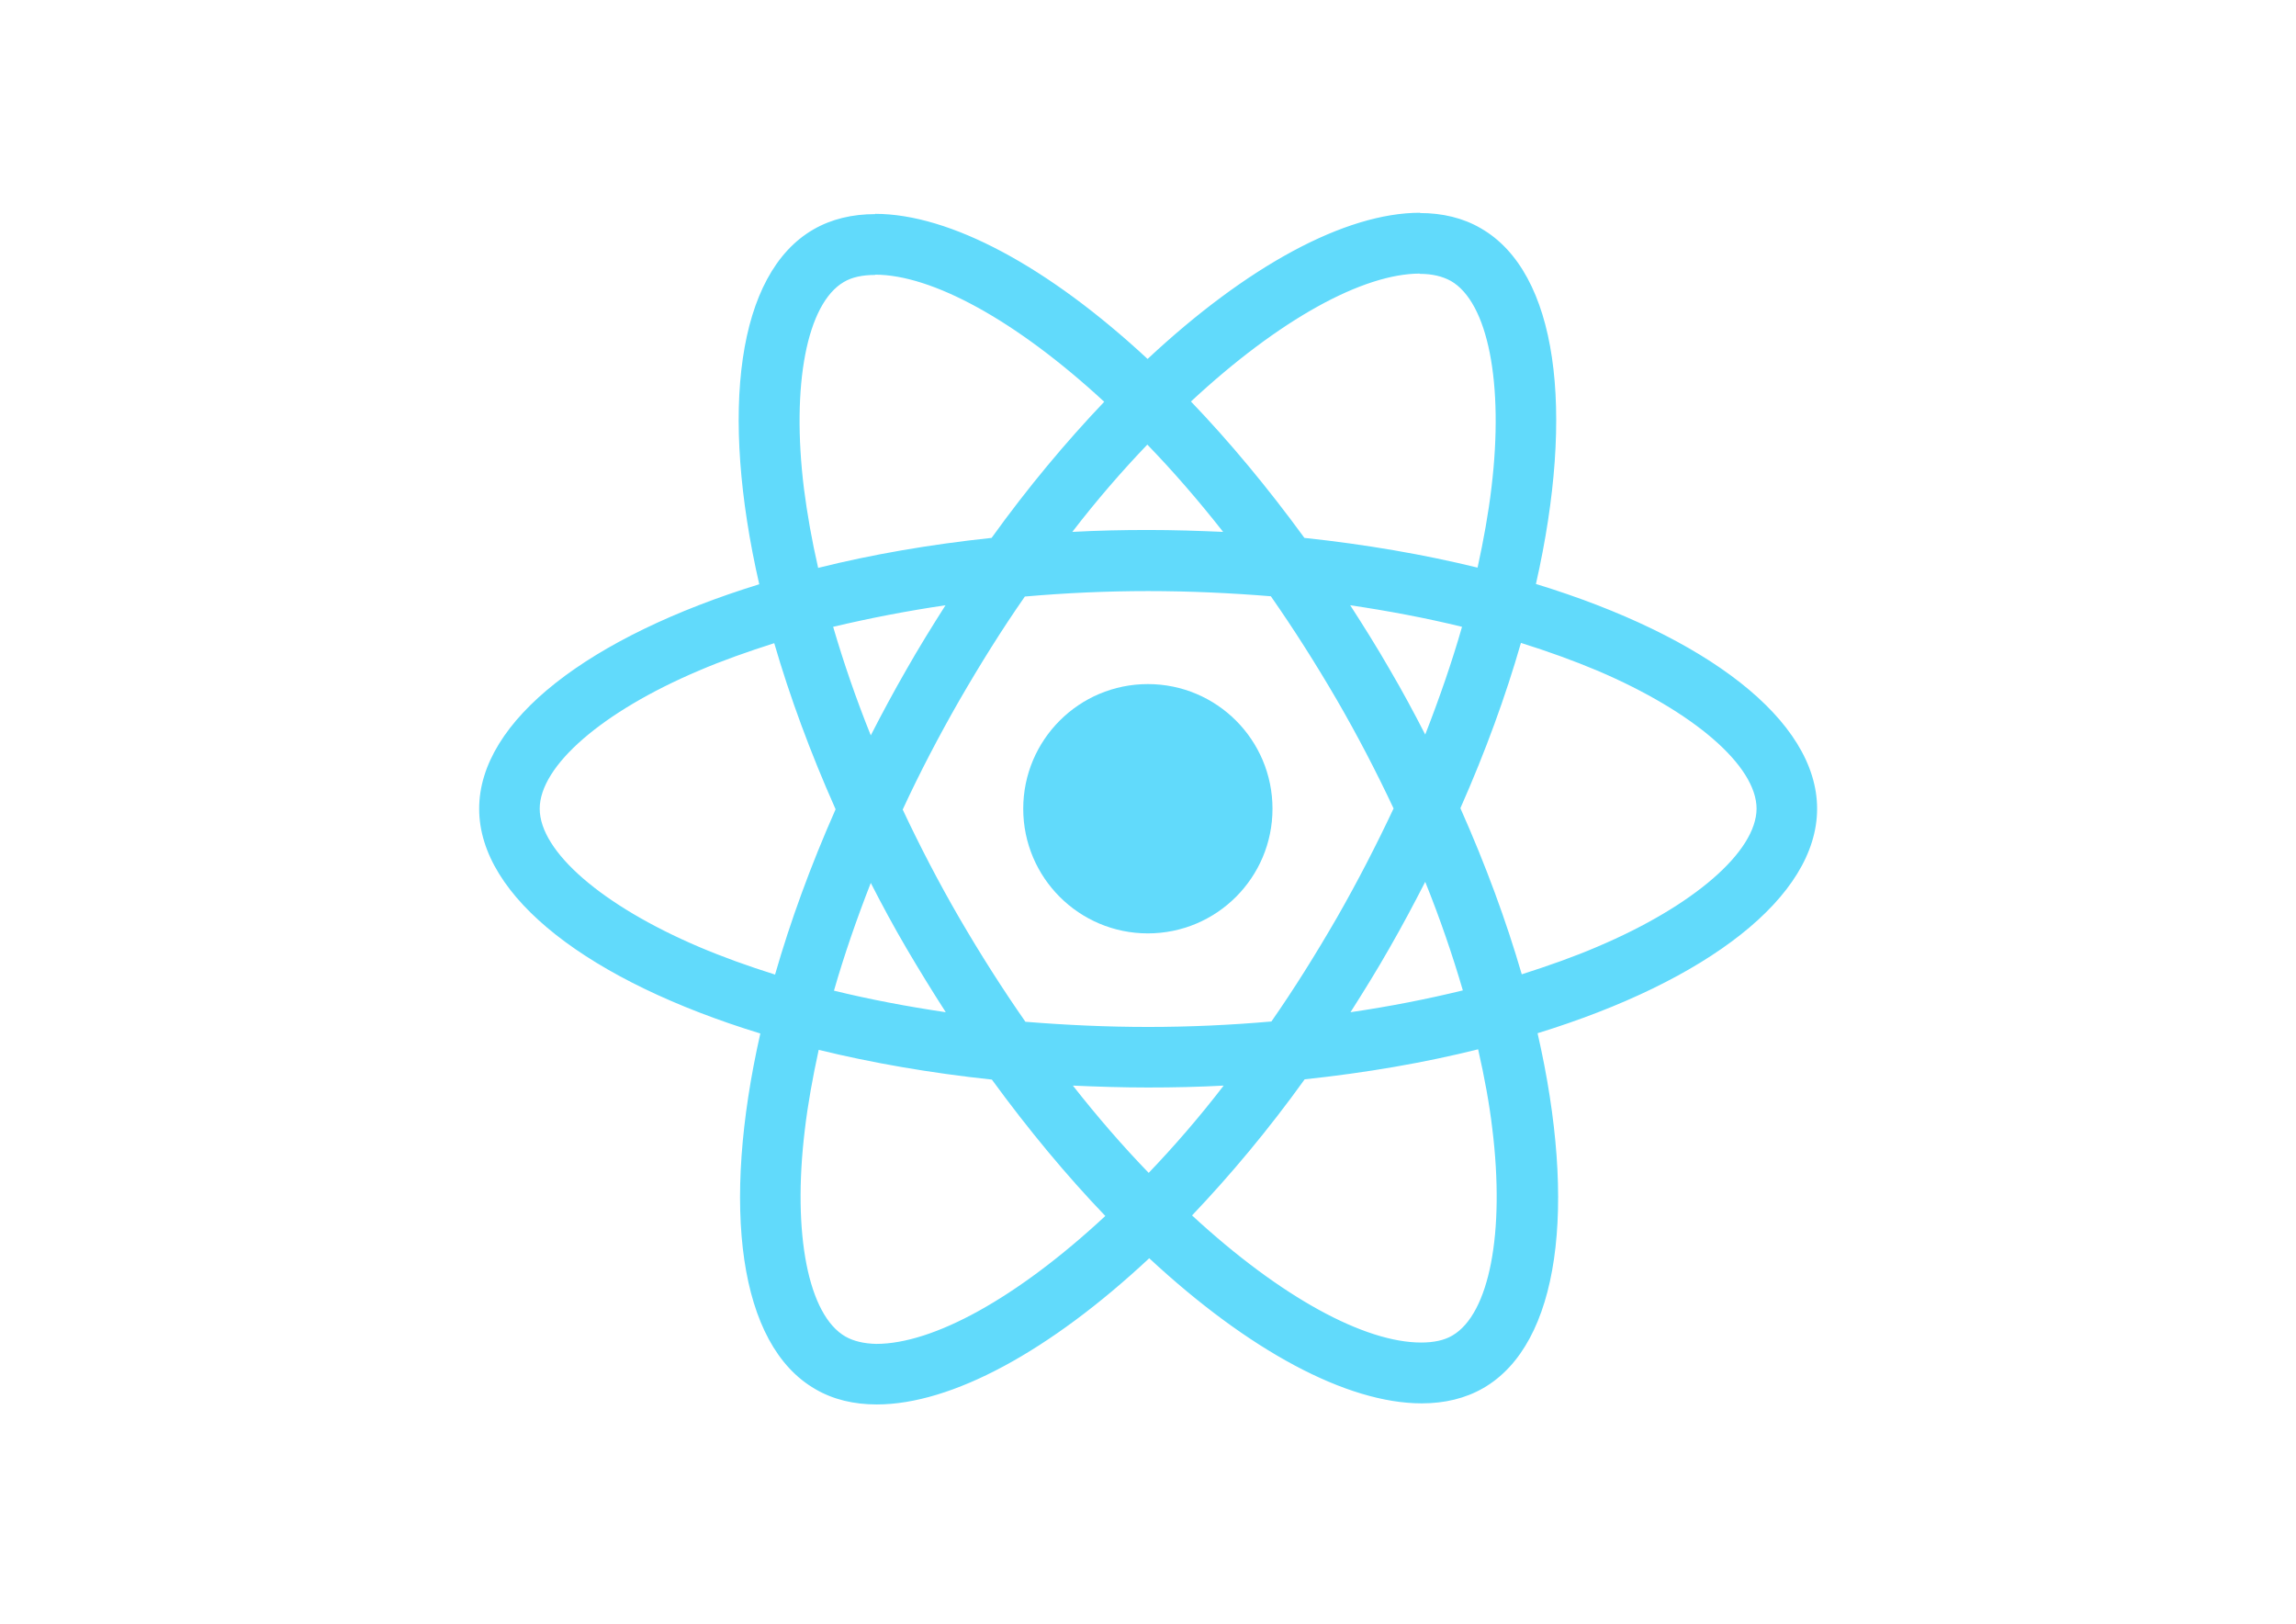
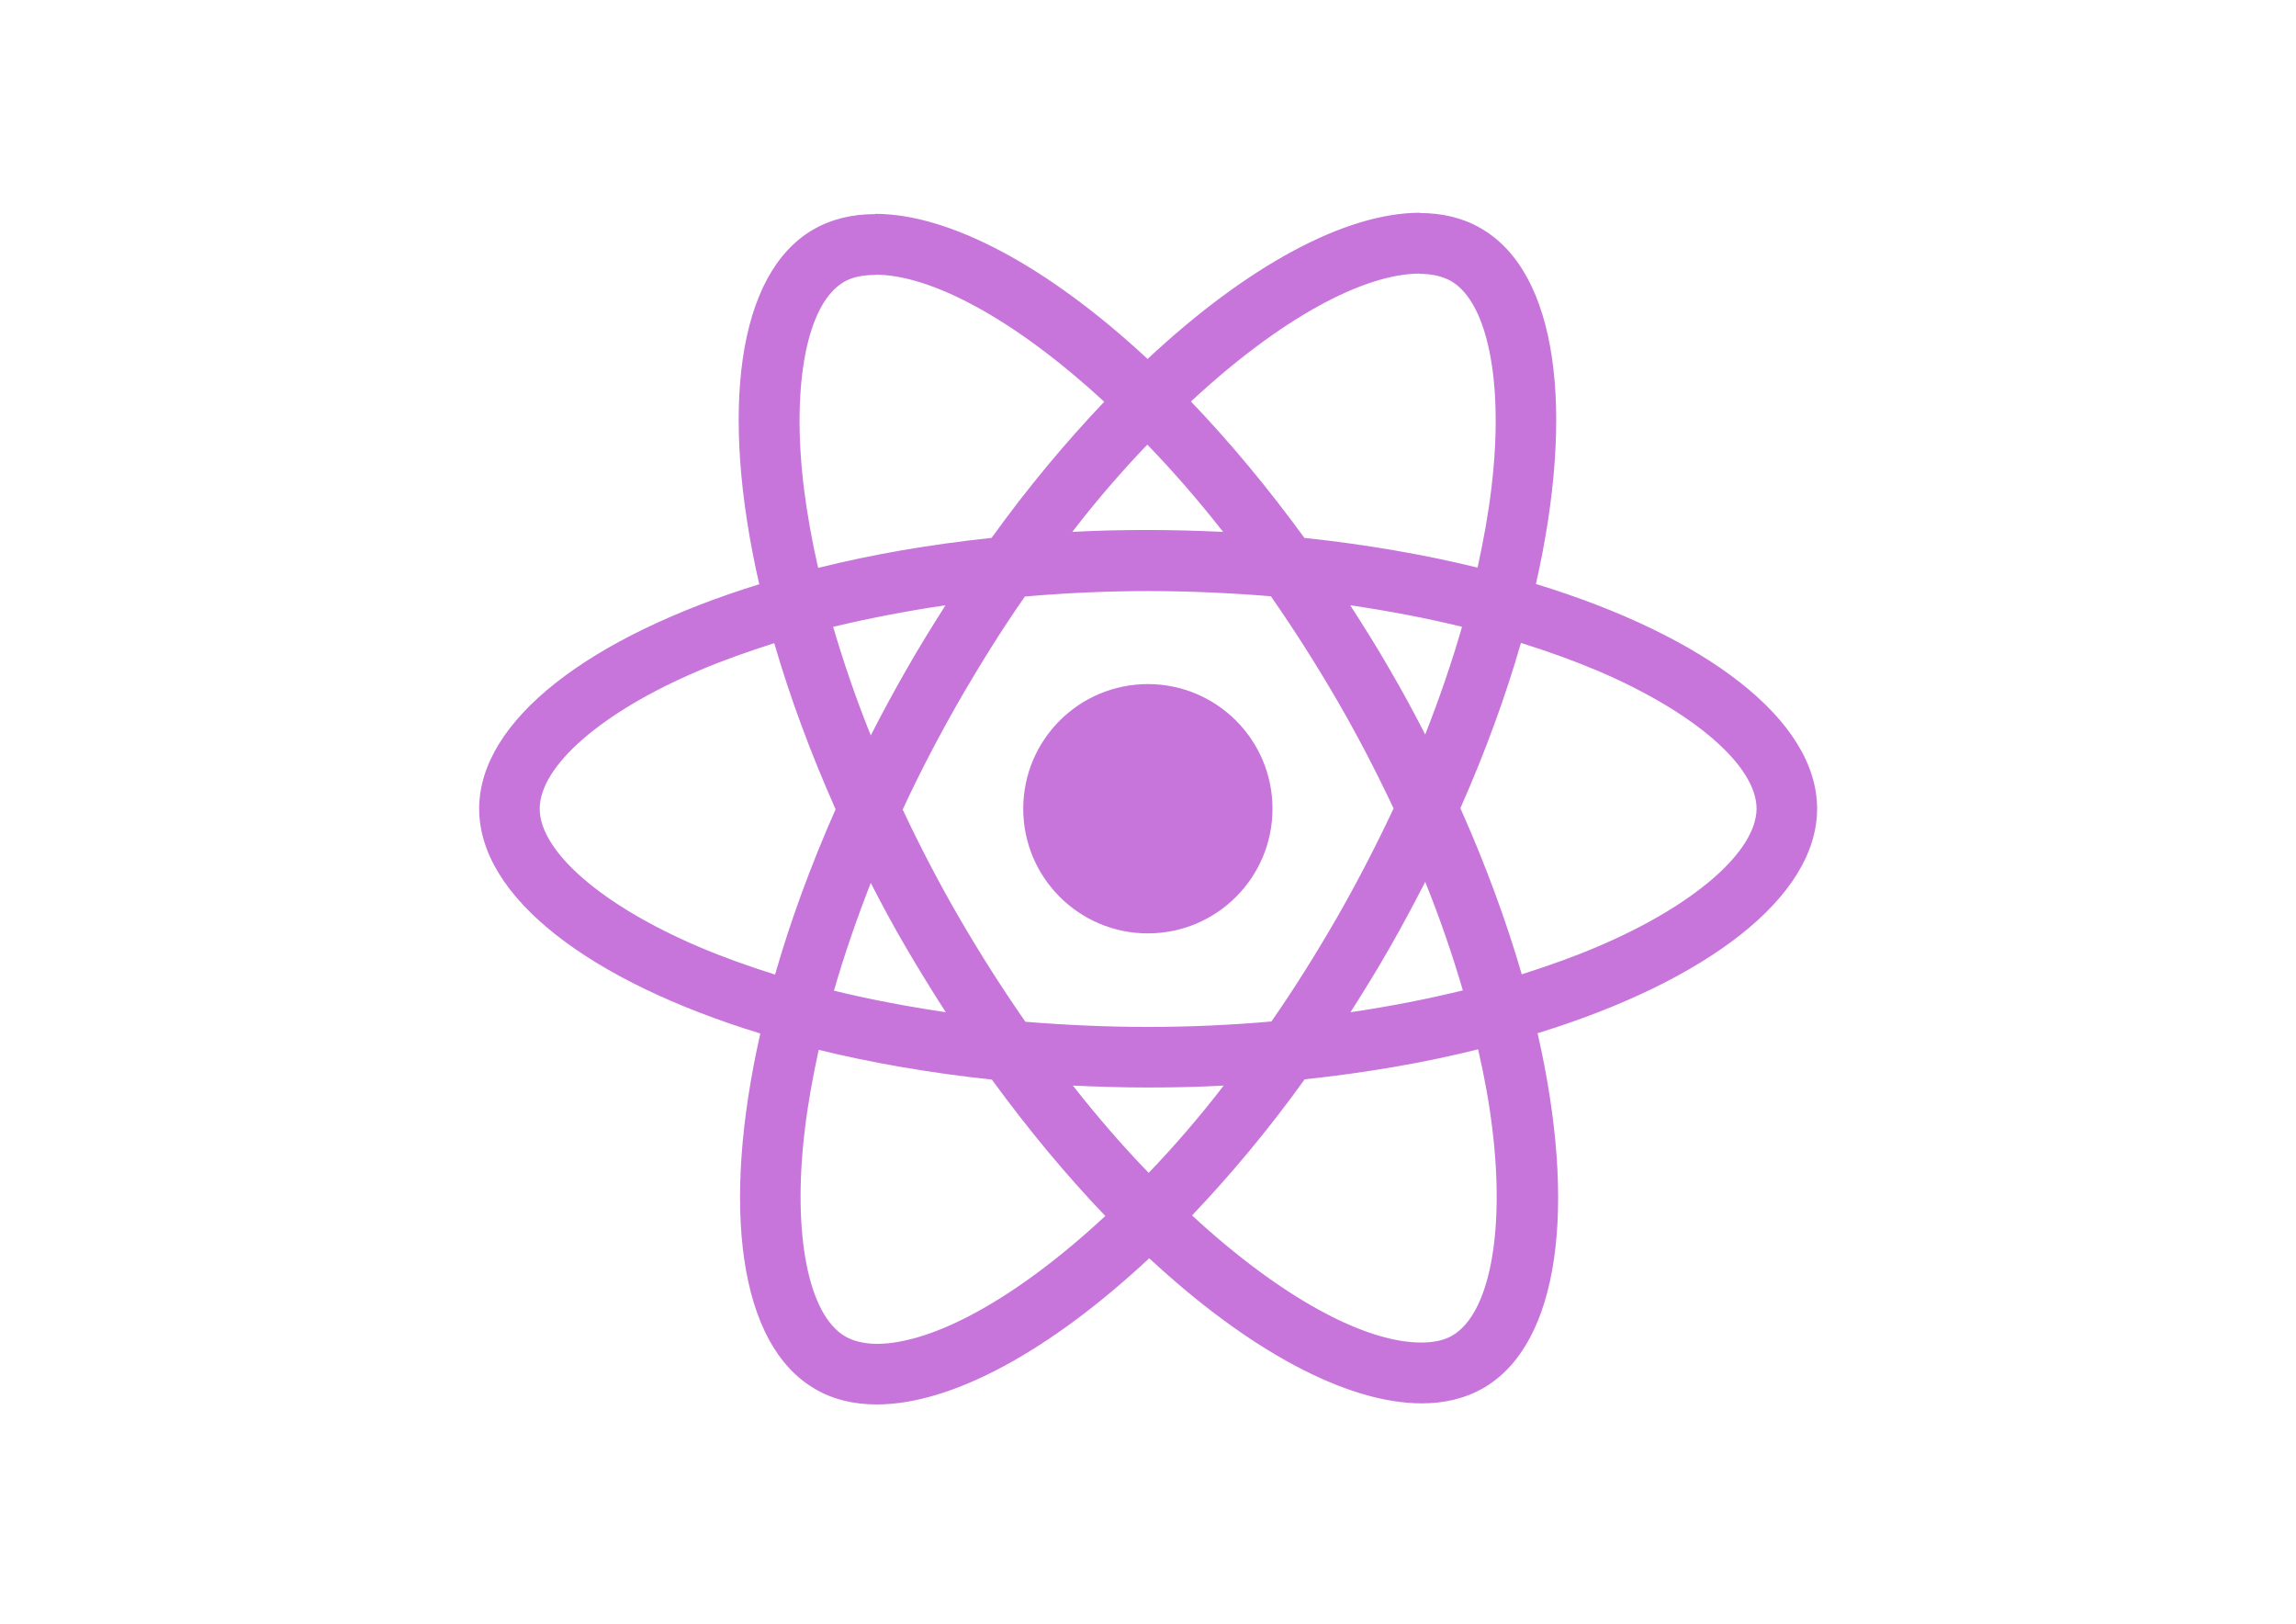
<svg xmlns="http://www.w3.org/2000/svg" viewBox="0 0 841.9 595.3">
-   <g fill="#61DAFB">
+   <g fill="#C775DB">
    <path d="M666.3 296.5c0-32.5-40.7-63.3-103.1-82.4 14.4-63.6 8-114.2-20.2-130.4-6.5-3.8-14.1-5.6-22.4-5.6v22.3c4.6 0 8.3.9 11.4 2.6 13.6 7.8 19.5 37.5 14.9 75.7-1.1 9.4-2.9 19.3-5.1 29.4-19.6-4.8-41-8.5-63.5-10.9-13.5-18.5-27.5-35.3-41.6-50 32.6-30.3 63.2-46.9 84-46.9V78c-27.5 0-63.5 19.6-99.9 53.6-36.4-33.8-72.4-53.2-99.9-53.2v22.3c20.7 0 51.4 16.5 84 46.6-14 14.7-28 31.4-41.3 49.9-22.6 2.4-44 6.1-63.6 11-2.3-10-4-19.7-5.2-29-4.7-38.2 1.1-67.9 14.6-75.8 3-1.8 6.9-2.6 11.5-2.6V78.5c-8.4 0-16 1.8-22.6 5.6-28.1 16.2-34.4 66.7-19.9 130.1-62.2 19.2-102.7 49.9-102.7 82.3 0 32.5 40.7 63.3 103.1 82.4-14.4 63.6-8 114.2 20.2 130.4 6.5 3.8 14.1 5.6 22.5 5.6 27.5 0 63.5-19.6 99.9-53.6 36.4 33.8 72.4 53.2 99.9 53.2 8.4 0 16-1.8 22.6-5.6 28.1-16.2 34.4-66.7 19.9-130.1 62-19.1 102.5-49.9 102.5-82.3zm-130.2-66.7c-3.7 12.9-8.3 26.2-13.5 39.5-4.1-8-8.4-16-13.1-24-4.6-8-9.5-15.8-14.4-23.4 14.2 2.1 27.9 4.7 41 7.9zm-45.8 106.5c-7.8 13.5-15.8 26.3-24.1 38.2-14.9 1.3-30 2-45.2 2-15.1 0-30.2-.7-45-1.9-8.3-11.9-16.4-24.6-24.2-38-7.6-13.1-14.5-26.4-20.8-39.8 6.2-13.4 13.2-26.8 20.7-39.9 7.8-13.5 15.8-26.3 24.1-38.2 14.9-1.3 30-2 45.2-2 15.1 0 30.2.7 45 1.9 8.3 11.9 16.4 24.6 24.2 38 7.6 13.1 14.5 26.4 20.8 39.8-6.3 13.4-13.2 26.8-20.7 39.9zm32.3-13c5.4 13.4 10 26.8 13.8 39.8-13.1 3.2-26.9 5.9-41.2 8 4.9-7.7 9.8-15.6 14.4-23.7 4.6-8 8.9-16.1 13-24.1zM421.2 430c-9.3-9.6-18.6-20.3-27.8-32 9 .4 18.2.7 27.5.7 9.4 0 18.7-.2 27.8-.7-9 11.7-18.3 22.4-27.5 32zm-74.4-58.9c-14.2-2.1-27.9-4.7-41-7.9 3.7-12.9 8.3-26.2 13.5-39.5 4.1 8 8.4 16 13.1 24 4.7 8 9.5 15.8 14.4 23.4zM420.7 163c9.3 9.6 18.6 20.3 27.8 32-9-.4-18.2-.7-27.5-.7-9.4 0-18.7.2-27.8.7 9-11.7 18.3-22.4 27.5-32zm-74 58.9c-4.9 7.7-9.8 15.6-14.4 23.7-4.6 8-8.9 16-13 24-5.4-13.4-10-26.8-13.8-39.8 13.1-3.1 26.9-5.8 41.2-7.9zm-90.5 125.2c-35.4-15.1-58.3-34.9-58.3-50.6 0-15.7 22.9-35.6 58.3-50.6 8.6-3.7 18-7 27.7-10.1 5.7 19.6 13.2 40 22.5 60.9-9.2 20.8-16.6 41.1-22.2 60.6-9.9-3.1-19.3-6.5-28-10.2zM310 490c-13.6-7.8-19.5-37.5-14.9-75.7 1.1-9.4 2.9-19.3 5.1-29.4 19.6 4.8 41 8.5 63.5 10.9 13.5 18.5 27.5 35.3 41.6 50-32.6 30.3-63.2 46.9-84 46.9-4.5-.1-8.3-1-11.3-2.7zm237.2-76.2c4.7 38.2-1.1 67.9-14.6 75.8-3 1.8-6.9 2.6-11.5 2.6-20.7 0-51.4-16.5-84-46.6 14-14.7 28-31.4 41.3-49.9 22.6-2.4 44-6.1 63.6-11 2.3 10.1 4.1 19.8 5.2 29.1zm38.5-66.7c-8.6 3.7-18 7-27.7 10.1-5.7-19.6-13.2-40-22.5-60.9 9.2-20.8 16.6-41.1 22.2-60.6 9.9 3.1 19.3 6.5 28.1 10.2 35.4 15.1 58.3 34.9 58.3 50.6-.1 15.7-23 35.6-58.4 50.6zM320.8 78.4z" />
    <circle cx="420.9" cy="296.5" r="45.7" />
    <path d="M520.5 78.1z" />
  </g>
</svg>
